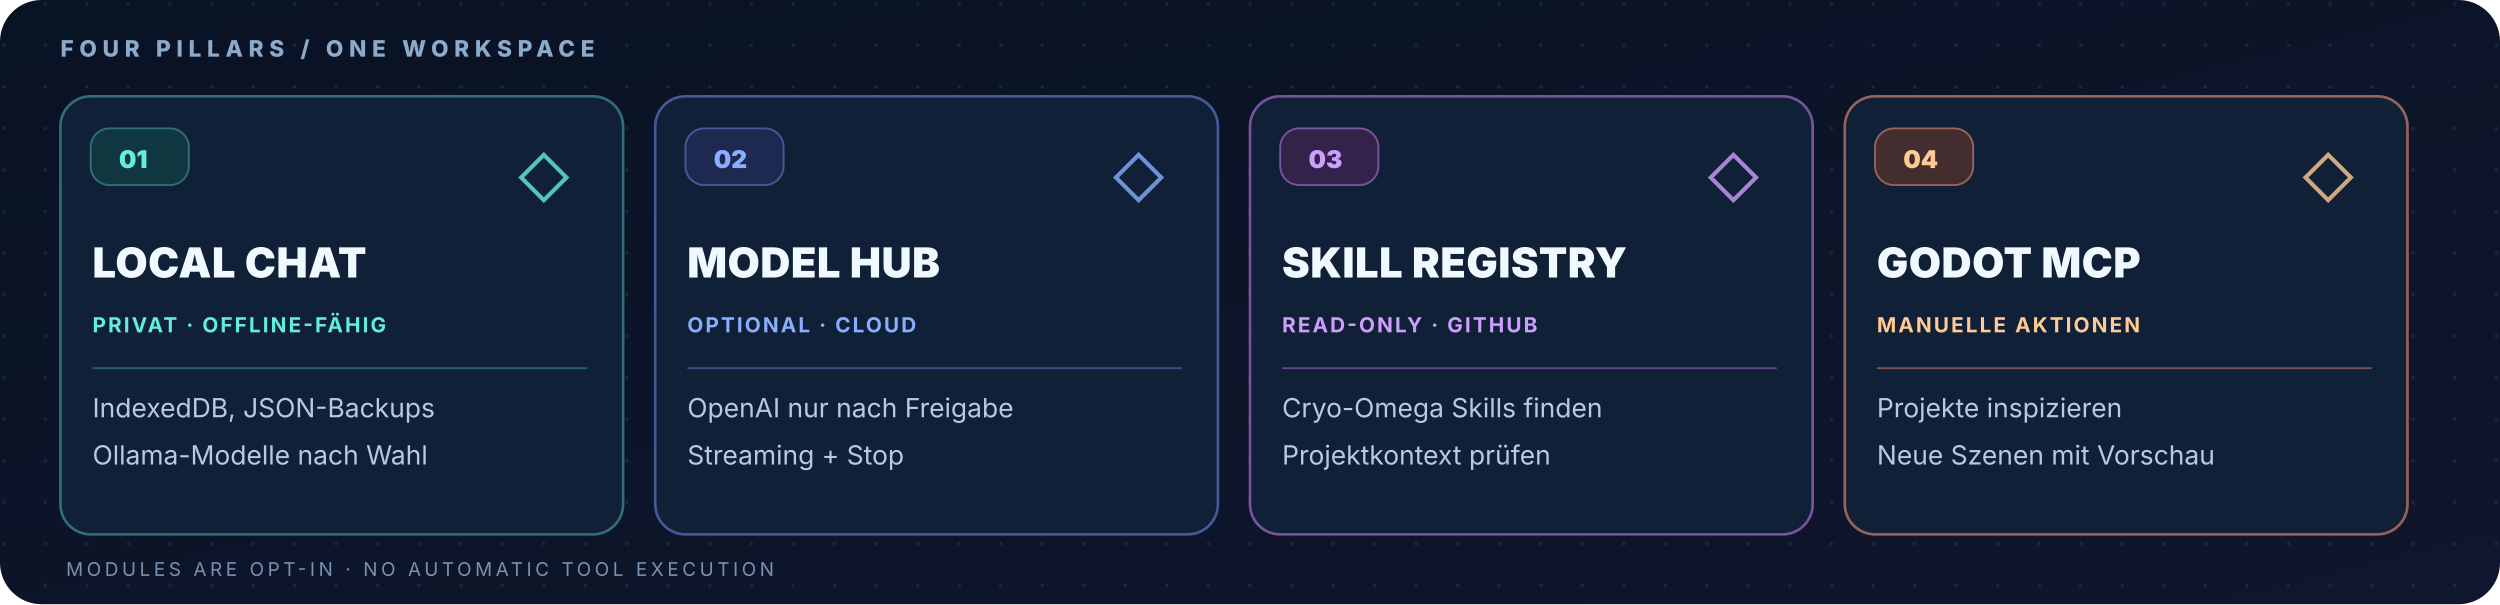
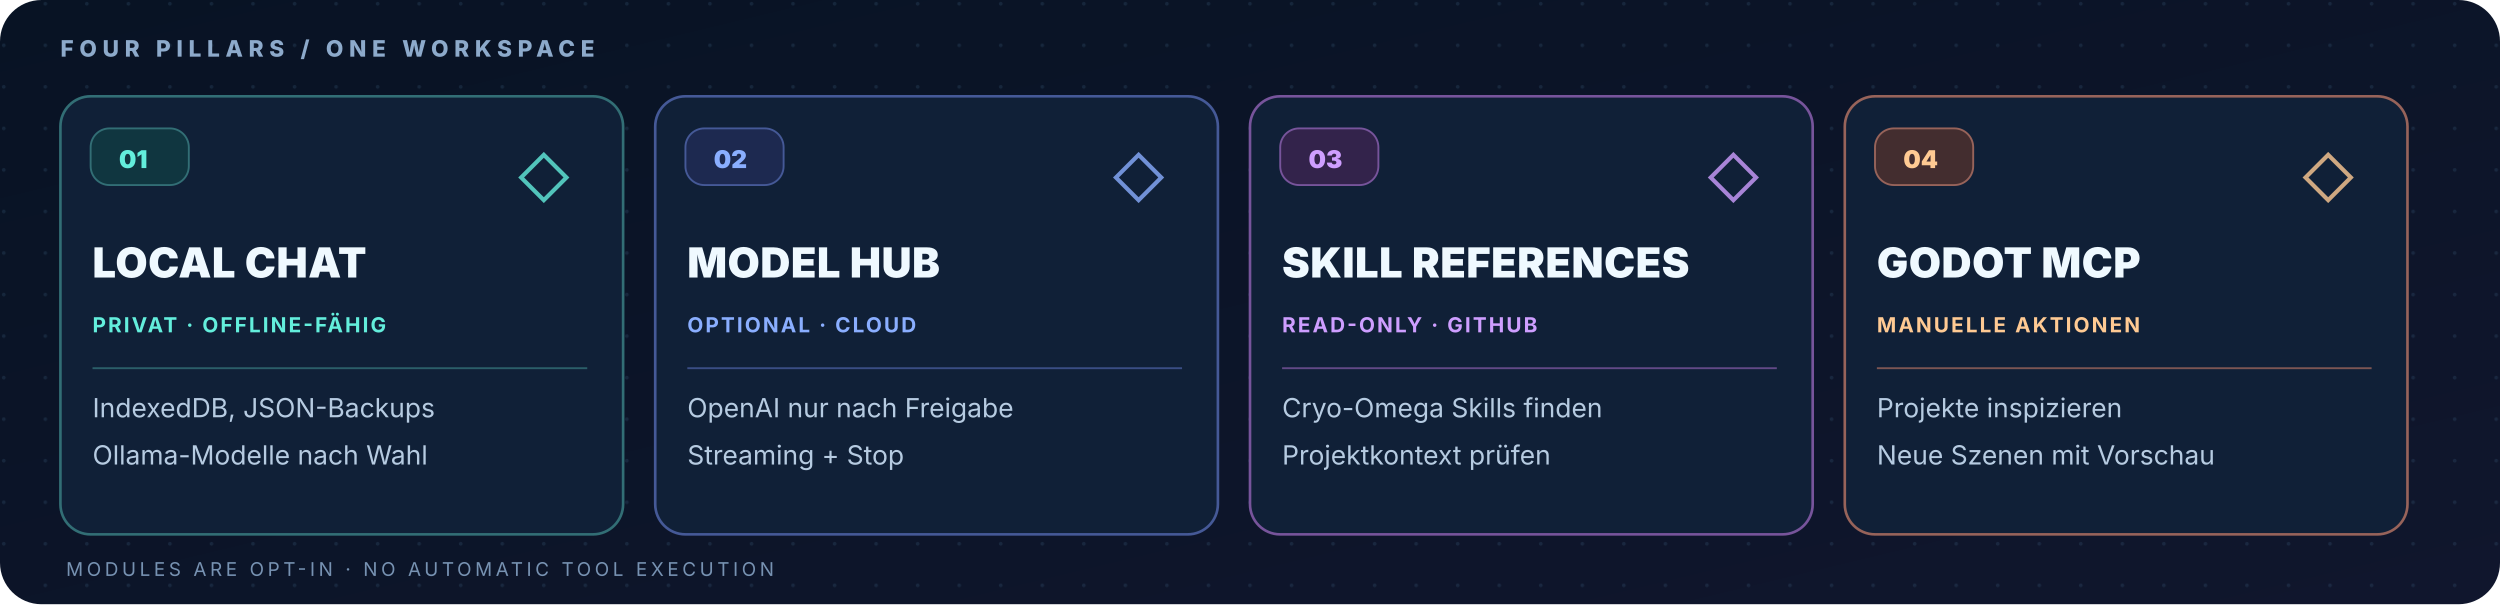
<svg xmlns="http://www.w3.org/2000/svg" viewBox="0 0 1324 320" role="img" aria-labelledby="title desc">
  <defs>
    <linearGradient id="base" x1="0" y1="0" x2="1" y2="1">
      <stop stop-color="#081324" />
      <stop offset="1" stop-color="#10162d" />
    </linearGradient>
    <pattern id="dots" width="22" height="22" patternUnits="userSpaceOnUse">
      <circle cx="2" cy="2" r="1" fill="#446b8b" opacity=".21" />
    </pattern>
  </defs>
  <rect x="0" y="0" width="1324" height="320" rx="22" fill="url(#base)" stroke="none" stroke-width="1" />
  <rect x="0" y="0" width="1324" height="320" rx="22" fill="url(#dots)" stroke="none" stroke-width="1" />
  <text x="32" y="30" font-size="12" fill="#8daacb" font-family="Inter,Segoe UI,Arial,sans-serif" letter-spacing="3" font-weight="800">FOUR PILLARS / ONE WORKSPACE</text>
  <rect x="32" y="51" width="298" height="232" rx="16" fill="#102037" stroke="#326e75" stroke-width="1.4" />
  <rect x="48" y="68" width="52" height="30" rx="10" fill="#103640" stroke="#326e75" stroke-width="1" />
  <text x="63" y="89" font-size="13" fill="#63eedc" font-family="Inter,Segoe UI,Arial,sans-serif" font-weight="850">01</text>
  <text x="49" y="147" font-size="22" fill="#eff9ff" font-family="Inter,Segoe UI,Arial,sans-serif" font-weight="850" letter-spacing=".3">LOCAL CHAT</text>
  <text x="49" y="176" font-size="11" fill="#63eedc" font-family="Inter,Segoe UI,Arial,sans-serif" font-weight="750" letter-spacing="1.1">PRIVAT · OFFLINE-FÄHIG</text>
  <path d="M49 195h262" stroke="#326e75" opacity=".8" />
  <text x="49" y="221" font-size="14" fill="#b6cbe1" font-family="Inter,Segoe UI,Arial,sans-serif">IndexedDB, JSON-Backups</text>
  <text x="49" y="246" font-size="14" fill="#b6cbe1" font-family="Inter,Segoe UI,Arial,sans-serif">Ollama-Modelle nach Wahl</text>
  <path d="M276 94l12 -12 12 12 -12 12z" fill="none" stroke="#63eedc" stroke-width="2.2" opacity=".8" />
  <rect x="347" y="51" width="298" height="232" rx="16" fill="#102037" stroke="#455997" stroke-width="1.4" />
  <rect x="363" y="68" width="52" height="30" rx="10" fill="#1d2950" stroke="#455997" stroke-width="1" />
  <text x="378" y="89" font-size="13" fill="#8aaeff" font-family="Inter,Segoe UI,Arial,sans-serif" font-weight="850">02</text>
  <text x="364" y="147" font-size="22" fill="#eff9ff" font-family="Inter,Segoe UI,Arial,sans-serif" font-weight="850" letter-spacing=".3">MODEL HUB</text>
  <text x="364" y="176" font-size="11" fill="#8aaeff" font-family="Inter,Segoe UI,Arial,sans-serif" font-weight="750" letter-spacing="1.1">OPTIONAL · CLOUD</text>
  <path d="M364 195h262" stroke="#455997" opacity=".8" />
  <text x="364" y="221" font-size="14" fill="#b6cbe1" font-family="Inter,Segoe UI,Arial,sans-serif">OpenAI nur nach Freigabe</text>
  <text x="364" y="246" font-size="14" fill="#b6cbe1" font-family="Inter,Segoe UI,Arial,sans-serif">Streaming + Stop</text>
  <path d="M591 94l12 -12 12 12 -12 12z" fill="none" stroke="#8aaeff" stroke-width="2.2" opacity=".8" />
  <rect x="662" y="51" width="298" height="232" rx="16" fill="#102037" stroke="#77549b" stroke-width="1.4" />
  <rect x="678" y="68" width="52" height="30" rx="10" fill="#33234b" stroke="#77549b" stroke-width="1" />
  <text x="693" y="89" font-size="13" fill="#ce9eff" font-family="Inter,Segoe UI,Arial,sans-serif" font-weight="850">03</text>
-   <text x="679" y="147" font-size="22" fill="#eff9ff" font-family="Inter,Segoe UI,Arial,sans-serif" font-weight="850" letter-spacing=".3">SKILL REGISTRY</text>
+   <text x="679" y="147" font-size="22" fill="#eff9ff" font-family="Inter,Segoe UI,Arial,sans-serif" font-weight="850" letter-spacing=".3">SKILL REFERENCES</text>
  <text x="679" y="176" font-size="11" fill="#ce9eff" font-family="Inter,Segoe UI,Arial,sans-serif" font-weight="750" letter-spacing="1.1">READ-ONLY · GITHUB</text>
  <path d="M679 195h262" stroke="#77549b" opacity=".8" />
  <text x="679" y="221" font-size="14" fill="#b6cbe1" font-family="Inter,Segoe UI,Arial,sans-serif">Cryo-Omega Skills finden</text>
  <text x="679" y="246" font-size="14" fill="#b6cbe1" font-family="Inter,Segoe UI,Arial,sans-serif">Projektkontext prüfen</text>
  <path d="M906 94l12 -12 12 12 -12 12z" fill="none" stroke="#ce9eff" stroke-width="2.2" opacity=".8" />
  <rect x="977" y="51" width="298" height="232" rx="16" fill="#102037" stroke="#97635a" stroke-width="1.4" />
  <rect x="993" y="68" width="52" height="30" rx="10" fill="#432d2f" stroke="#97635a" stroke-width="1" />
  <text x="1008" y="89" font-size="13" fill="#ffca93" font-family="Inter,Segoe UI,Arial,sans-serif" font-weight="850">04</text>
  <text x="994" y="147" font-size="22" fill="#eff9ff" font-family="Inter,Segoe UI,Arial,sans-serif" font-weight="850" letter-spacing=".3">GODOT MCP</text>
  <text x="994" y="176" font-size="11" fill="#ffca93" font-family="Inter,Segoe UI,Arial,sans-serif" font-weight="750" letter-spacing="1.1">MANUELLE AKTIONEN</text>
  <path d="M994 195h262" stroke="#97635a" opacity=".8" />
  <text x="994" y="221" font-size="14" fill="#b6cbe1" font-family="Inter,Segoe UI,Arial,sans-serif">Projekte inspizieren</text>
  <text x="994" y="246" font-size="14" fill="#b6cbe1" font-family="Inter,Segoe UI,Arial,sans-serif">Neue Szenen mit Vorschau</text>
  <path d="M1221 94l12 -12 12 12 -12 12z" fill="none" stroke="#ffca93" stroke-width="2.2" opacity=".8" />
  <text x="35" y="305" font-size="10" fill="#7792b2" font-family="Inter,Segoe UI,Arial,sans-serif" letter-spacing="1.9">MODULES ARE OPT-IN · NO AUTOMATIC TOOL EXECUTION</text>
</svg>
